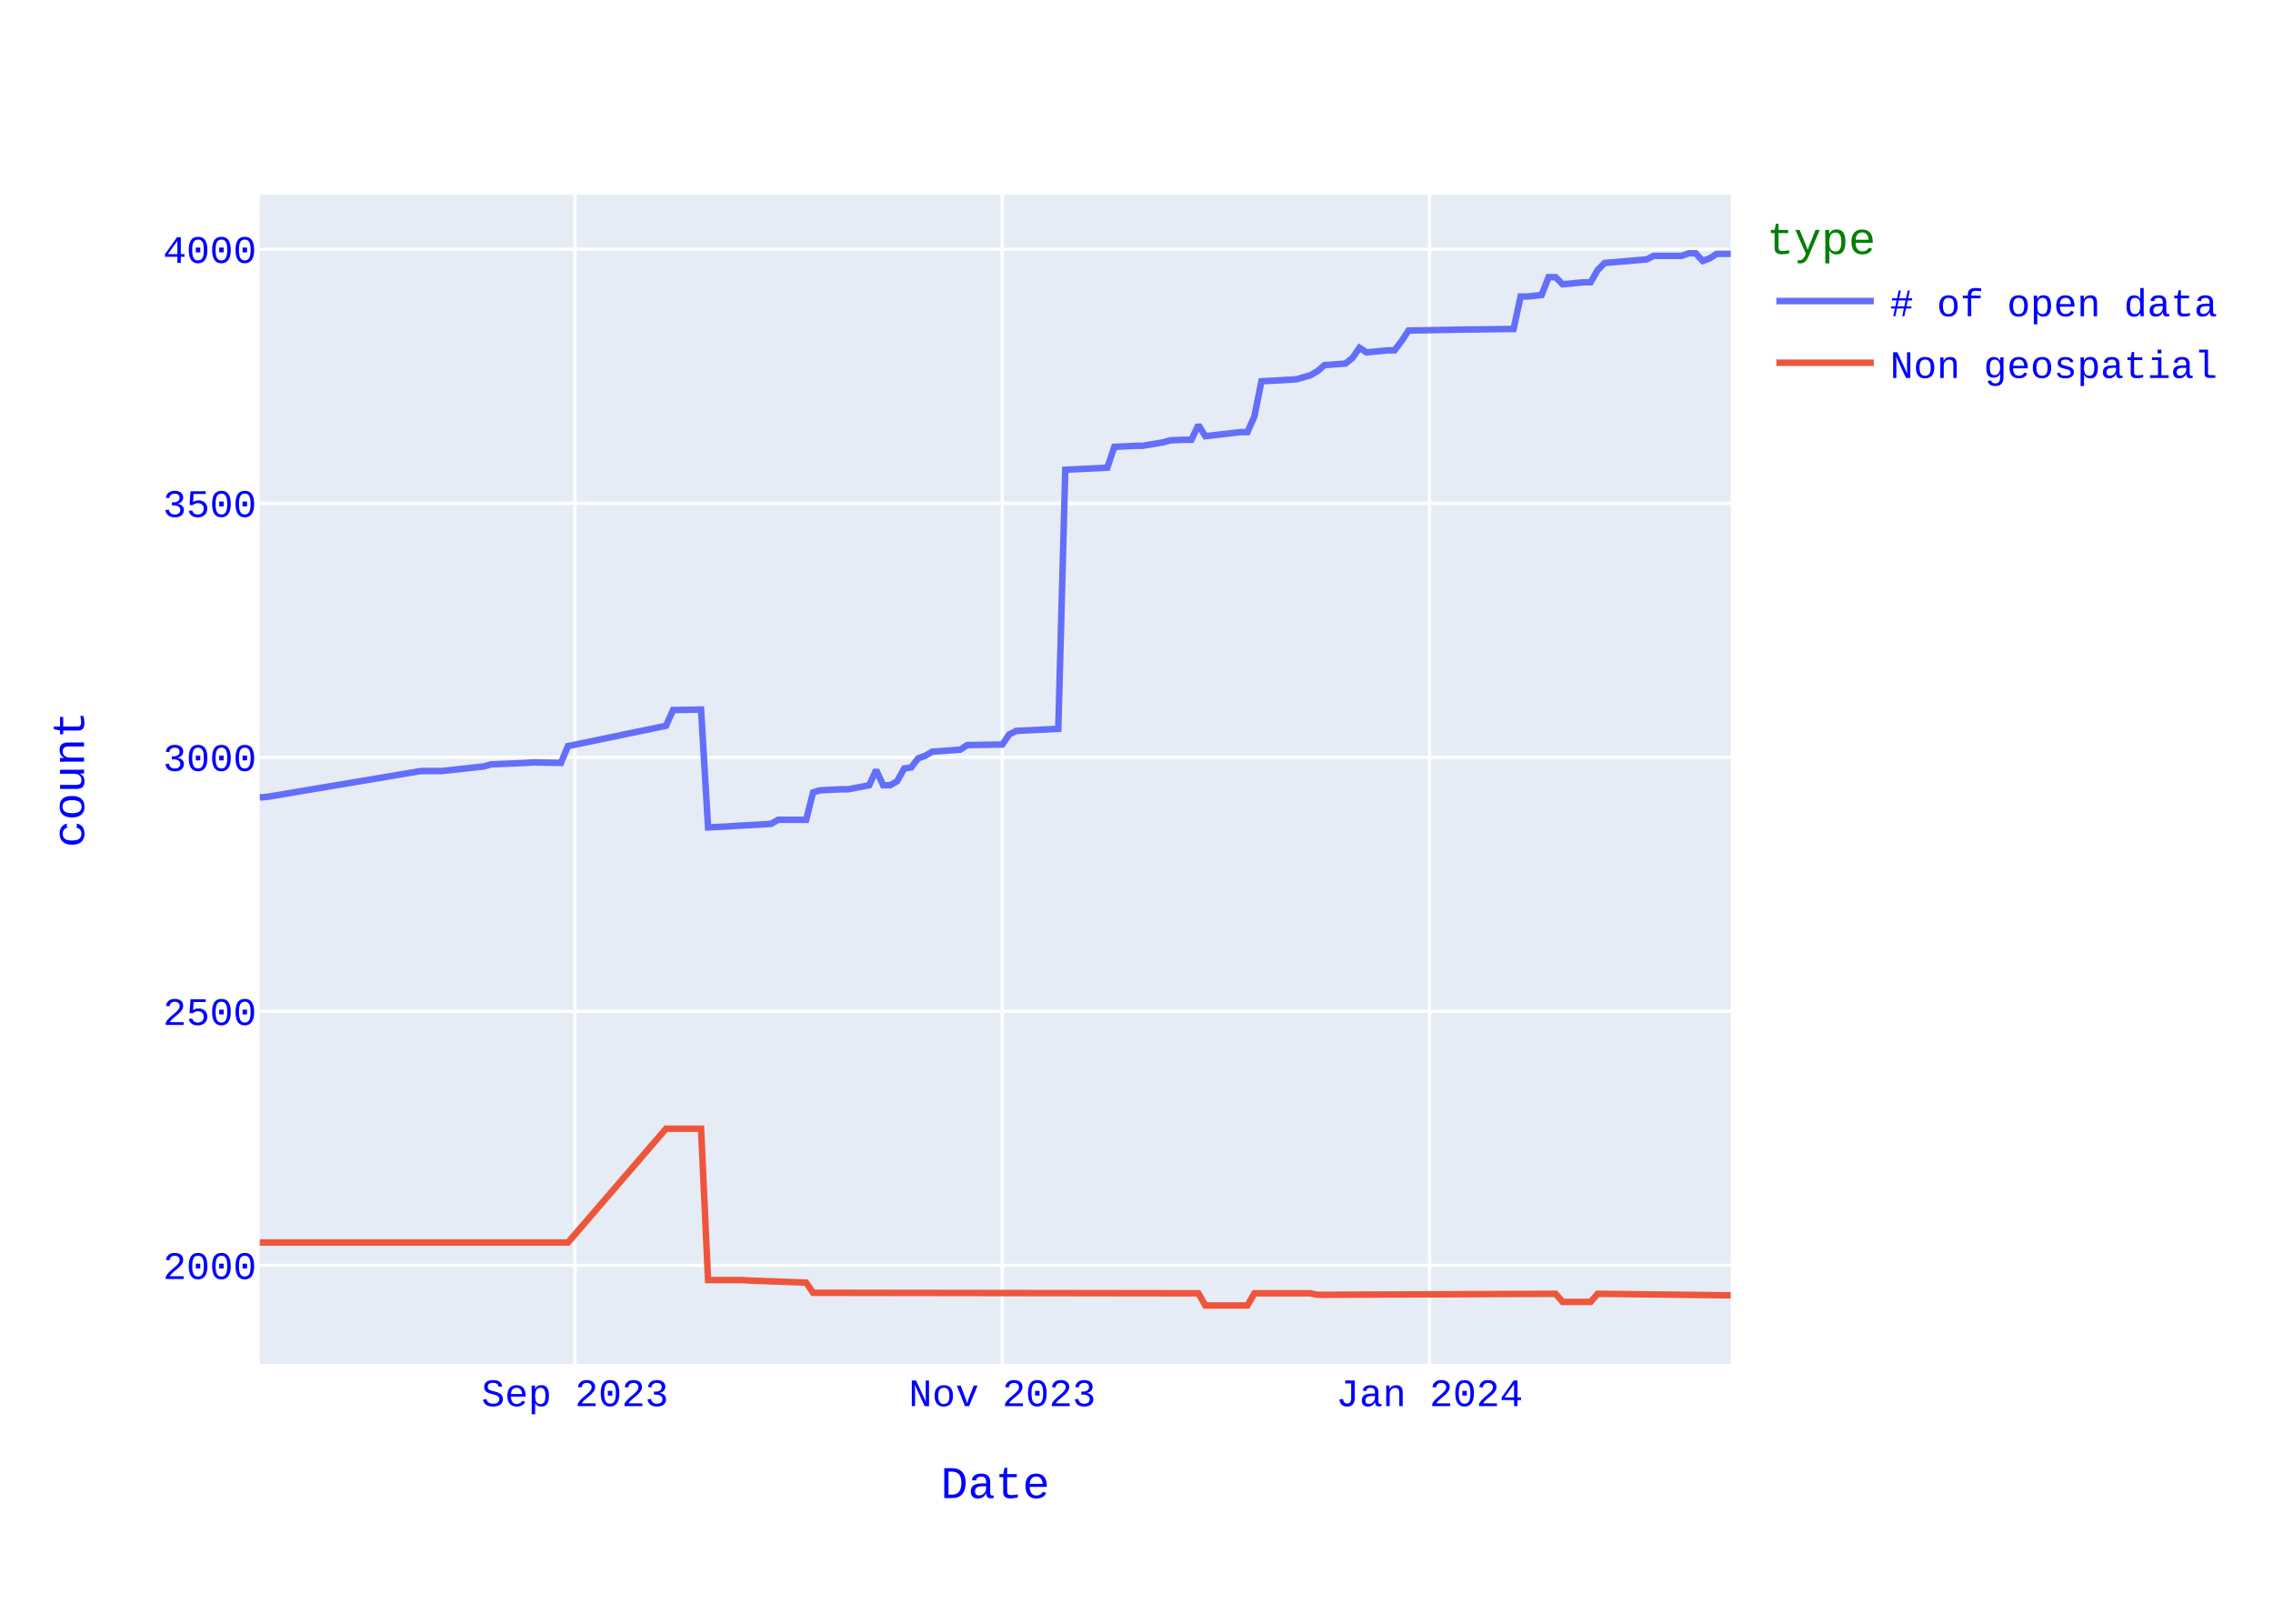
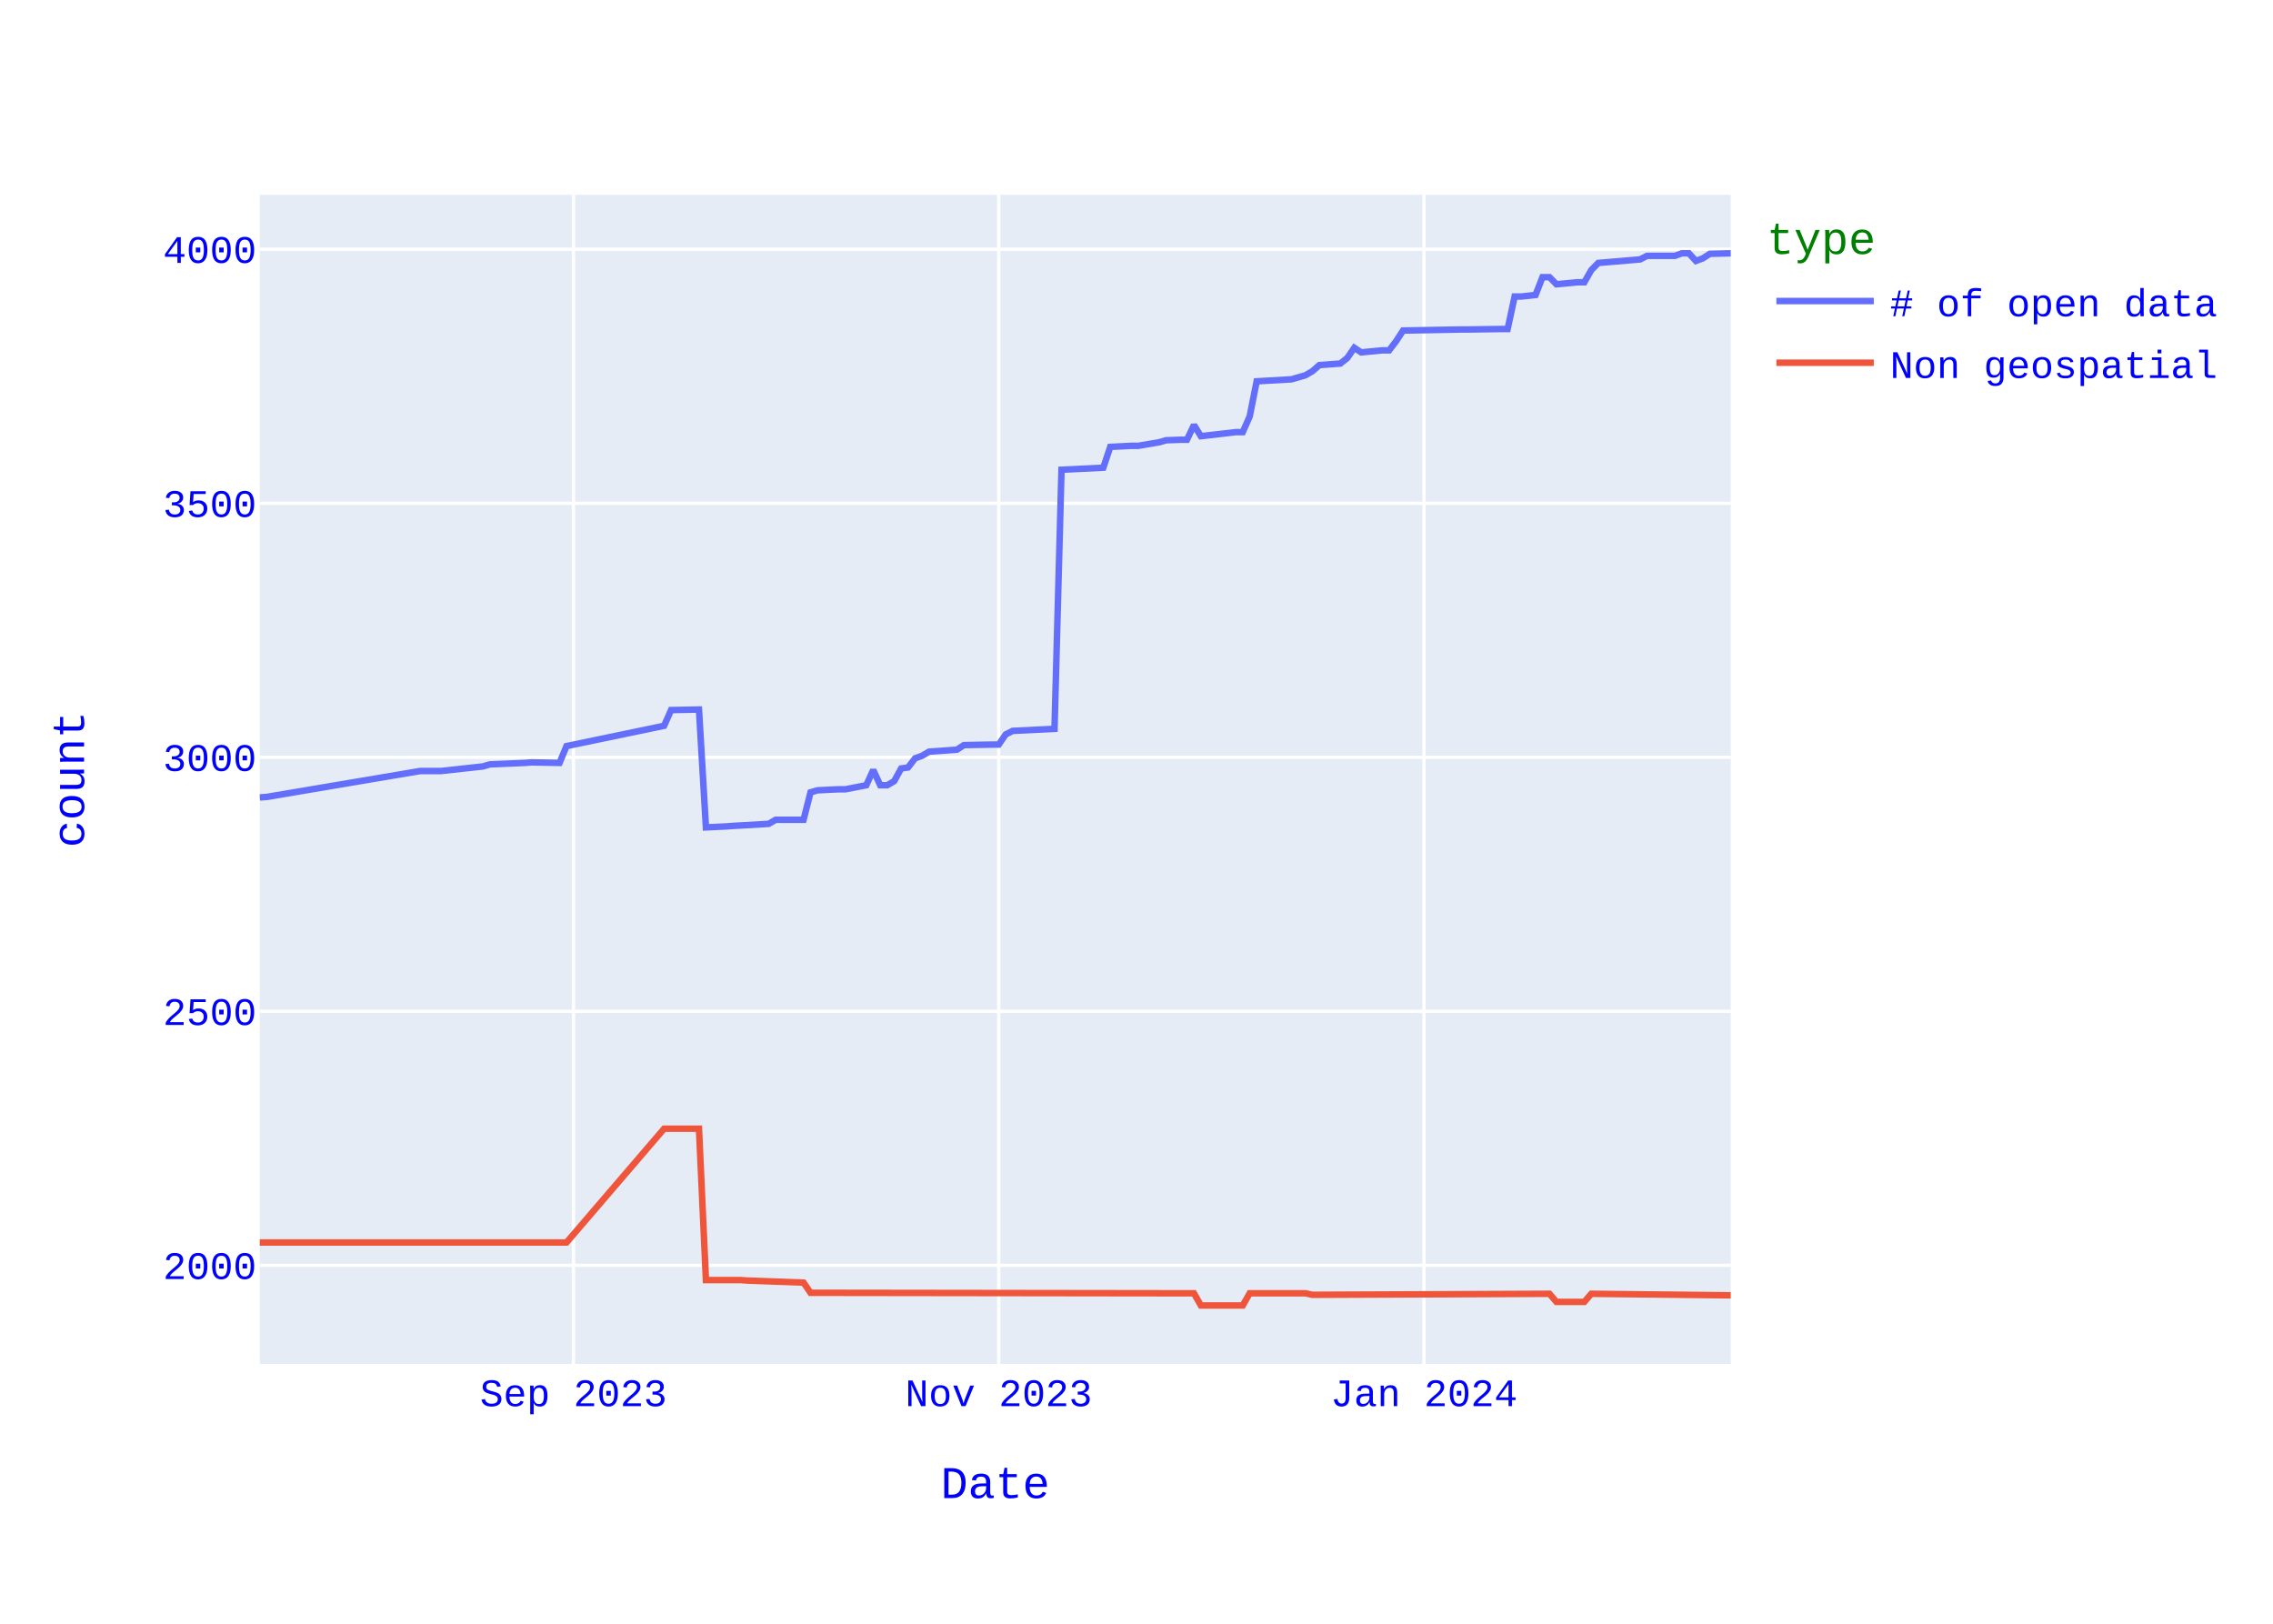
<svg xmlns="http://www.w3.org/2000/svg" class="main-svg" width="700" height="500" style="" viewBox="0 0 700 500">
  <rect x="0" y="0" width="700" height="500" style="fill: rgb(255, 255, 255); fill-opacity: 1;" />
-   <defs id="defs-a78d5e">
+   <defs id="defs-c2eb20">
    <g class="clips">
-       <clipPath id="clipa78d5exyplot" class="plotclip">
+       <clipPath id="clipc2eb20xyplot" class="plotclip">
        <rect width="453" height="360" />
      </clipPath>
-       <clipPath class="axesclip" id="clipa78d5ex">
+       <clipPath class="axesclip" id="clipc2eb20x">
        <rect x="80" y="0" width="453" height="500" />
      </clipPath>
-       <clipPath class="axesclip" id="clipa78d5ey">
+       <clipPath class="axesclip" id="clipc2eb20y">
        <rect x="0" y="60" width="700" height="360" />
      </clipPath>
-       <clipPath class="axesclip" id="clipa78d5exy">
+       <clipPath class="axesclip" id="clipc2eb20xy">
        <rect x="80" y="60" width="453" height="360" />
      </clipPath>
    </g>
    <g class="gradients" />
    <g class="patterns" />
  </defs>
  <g class="bglayer">
    <rect class="bg" x="80" y="60" width="453" height="360" style="fill: rgb(229, 236, 246); fill-opacity: 1; stroke-width: 0;" />
  </g>
  <g class="layer-below">
    <g class="imagelayer" />
    <g class="shapelayer" />
  </g>
  <g class="cartesianlayer">
    <g class="subplot xy">
      <g class="layer-subplot">
        <g class="shapelayer" />
        <g class="imagelayer" />
      </g>
      <g class="minor-gridlayer">
        <g class="x" />
        <g class="y" />
      </g>
      <g class="gridlayer">
        <g class="x">
-           <path class="xgrid crisp" transform="translate(177.07,0)" d="M0,60v360" style="stroke: rgb(255, 255, 255); stroke-opacity: 1; stroke-width: 1px;" />
-           <path class="xgrid crisp" transform="translate(308.66,0)" d="M0,60v360" style="stroke: rgb(255, 255, 255); stroke-opacity: 1; stroke-width: 1px;" />
-           <path class="xgrid crisp" transform="translate(440.24,0)" d="M0,60v360" style="stroke: rgb(255, 255, 255); stroke-opacity: 1; stroke-width: 1px;" />
+           <path class="xgrid crisp" transform="translate(176.61,0)" d="M0,60v360" style="stroke: rgb(255, 255, 255); stroke-opacity: 1; stroke-width: 1px;" />
+           <path class="xgrid crisp" transform="translate(307.57,0)" d="M0,60v360" style="stroke: rgb(255, 255, 255); stroke-opacity: 1; stroke-width: 1px;" />
+           <path class="xgrid crisp" transform="translate(438.54,0)" d="M0,60v360" style="stroke: rgb(255, 255, 255); stroke-opacity: 1; stroke-width: 1px;" />
        </g>
        <g class="y">
          <path class="ygrid crisp" transform="translate(0,389.64)" d="M80,0h453" style="stroke: rgb(255, 255, 255); stroke-opacity: 1; stroke-width: 1px;" />
          <path class="ygrid crisp" transform="translate(0,311.42)" d="M80,0h453" style="stroke: rgb(255, 255, 255); stroke-opacity: 1; stroke-width: 1px;" />
          <path class="ygrid crisp" transform="translate(0,233.19)" d="M80,0h453" style="stroke: rgb(255, 255, 255); stroke-opacity: 1; stroke-width: 1px;" />
          <path class="ygrid crisp" transform="translate(0,154.97)" d="M80,0h453" style="stroke: rgb(255, 255, 255); stroke-opacity: 1; stroke-width: 1px;" />
          <path class="ygrid crisp" transform="translate(0,76.75)" d="M80,0h453" style="stroke: rgb(255, 255, 255); stroke-opacity: 1; stroke-width: 1px;" />
        </g>
      </g>
      <g class="zerolinelayer" />
      <path class="xlines-below" />
      <path class="ylines-below" />
      <g class="overlines-below" />
      <g class="xaxislayer-below" />
      <g class="yaxislayer-below" />
      <g class="overaxes-below" />
-       <g class="plot" transform="translate(80,60)" clip-path="url(#clipa78d5exyplot)">
+       <g class="plot" transform="translate(80,60)" clip-path="url(#clipc2eb20xyplot)">
        <g class="scatterlayer mlayer">
-           <g class="trace scatter trace1772b5" style="stroke-miterlimit: 2; opacity: 1;">
+           <g class="trace scatter tracee6ae70" style="stroke-miterlimit: 2; opacity: 1;">
            <g class="fills" />
            <g class="errorbars" />
            <g class="lines">
-               <path class="js-line" d="M453,18.16L448.69,18.16L446.53,19.56L444.37,20.35L442.21,18L440.06,18L437.9,18.78L429.27,18.78L427.11,19.88L414.17,20.97L412.01,23.16L409.86,26.92L407.7,26.92L401.23,27.54L399.07,25.35L396.91,25.35L394.76,30.83L390.44,31.3L388.29,31.3L386.13,41.31L383.97,41.31L373.19,41.47L371.03,41.47L353.77,41.78L351.61,45.07L349.46,47.88L347.3,47.88L340.83,48.51L338.67,47.1L336.51,50.23L334.36,51.95L327.89,52.42L325.73,54.3L323.57,55.55L319.26,56.8L308.47,57.42L306.31,68.22L304.16,73.07L302,73.07L291.21,74.32L289.06,70.88L286.9,75.42L284.74,75.42L280.43,75.57L278.27,76.2L271.8,77.29L269.64,77.29L263.17,77.61L261.01,84.02L248.07,84.65L245.91,164.43L232.97,165.06L230.81,166.15L228.66,169.28L226.5,169.28L217.87,169.44L215.71,170.85L207.09,171.47L204.93,172.73L202.77,173.51L200.61,176.32L198.46,176.64L196.3,180.55L194.14,181.8L191.99,181.8L189.83,177.11L187.67,181.8L181.2,183.05L179.04,183.05L172.57,183.36L170.41,183.99L168.26,192.44L166.1,192.44L159.63,192.44L157.47,193.69L146.69,194.31L144.53,194.47L138.06,194.78L135.9,158.49L127.27,158.65L125.11,163.49L94.91,169.75L92.76,174.92L84.13,174.76L81.97,174.92L71.19,175.38L69.03,176.01L56.09,177.42L53.93,177.42L49.61,177.42L2.16,185.4L0,185.55" style="vector-effect: none; fill: none; stroke: rgb(99, 110, 250); stroke-opacity: 1; stroke-width: 2px; opacity: 1;" />
+               <path class="js-line" d="M453,18L446.56,18.16L444.41,19.56L442.27,20.35L440.12,18L437.97,18L435.82,18.78L427.24,18.78L425.09,19.88L412.21,20.97L410.06,23.16L407.91,26.92L405.77,26.92L399.33,27.54L397.18,25.35L395.03,25.35L392.89,30.83L388.59,31.3L386.45,31.3L384.3,41.31L382.15,41.31L371.42,41.47L369.27,41.47L352.09,41.78L349.95,45.07L347.8,47.88L345.65,47.88L339.21,48.51L337.07,47.1L334.92,50.23L332.77,51.95L326.33,52.42L324.18,54.3L322.04,55.55L317.74,56.8L307.01,57.42L304.86,68.22L302.72,73.07L300.57,73.07L289.83,74.32L287.69,70.88L285.54,75.42L283.39,75.42L279.1,75.57L276.95,76.2L270.51,77.29L268.36,77.29L261.92,77.61L259.78,84.02L246.9,84.65L244.75,164.43L231.87,165.06L229.72,166.15L227.57,169.28L225.43,169.28L216.84,169.44L214.69,170.85L206.1,171.47L203.96,172.73L201.81,173.51L199.66,176.32L197.52,176.64L195.37,180.55L193.22,181.8L191.08,181.8L188.93,177.11L186.78,181.8L180.34,183.05L178.19,183.05L171.75,183.36L169.61,183.99L167.46,192.44L165.31,192.44L158.87,192.44L156.73,193.69L145.99,194.31L143.84,194.47L137.4,194.78L135.26,158.49L126.67,158.65L124.52,163.49L94.46,169.75L92.32,174.92L83.73,174.76L81.58,174.92L70.85,175.38L68.7,176.01L55.82,177.42L53.67,177.42L49.38,177.42L2.15,185.4L0,185.55" style="vector-effect: none; fill: none; stroke: rgb(99, 110, 250); stroke-opacity: 1; stroke-width: 2px; opacity: 1;" />
            </g>
            <g class="points" />
            <g class="text" />
          </g>
-           <g class="trace scatter traced0d45c" style="stroke-miterlimit: 2; opacity: 1;">
+           <g class="trace scatter trace55a69c" style="stroke-miterlimit: 2; opacity: 1;">
            <g class="fills" />
            <g class="errorbars" />
            <g class="lines">
-               <path class="js-line" d="M453,338.87L412.01,338.4L409.86,340.9L401.23,340.9L399.07,338.4L325.73,338.71L323.57,338.25L306.31,338.25L304.16,342L291.21,342L289.06,338.25L170.41,338.09L168.26,334.96L151,334.33L148.84,334.18L138.06,334.18L135.9,287.56L125.11,287.56L94.91,322.6L0,322.6" style="vector-effect: none; fill: none; stroke: rgb(239, 85, 59); stroke-opacity: 1; stroke-width: 2px; opacity: 1;" />
+               <path class="js-line" d="M453,338.87L410.06,338.4L407.91,340.9L399.33,340.9L397.18,338.4L324.18,338.71L322.04,338.25L304.86,338.25L302.72,342L289.83,342L287.69,338.25L169.61,338.09L167.46,334.96L150.28,334.33L148.14,334.18L137.4,334.18L135.26,287.56L124.52,287.56L94.46,322.6L0,322.6" style="vector-effect: none; fill: none; stroke: rgb(239, 85, 59); stroke-opacity: 1; stroke-width: 2px; opacity: 1;" />
            </g>
            <g class="points" />
            <g class="text" />
          </g>
        </g>
      </g>
      <g class="overplot" />
      <path class="xlines-above crisp" d="M0,0" style="fill: none;" />
      <path class="ylines-above crisp" d="M0,0" style="fill: none;" />
      <g class="overlines-above" />
      <g class="xaxislayer-above">
        <g class="xtick">
-           <text text-anchor="middle" x="0" y="433" transform="translate(177.07,0)" style="font-family: 'Courier New'; font-size: 12px; fill: rgb(0, 0, 255); fill-opacity: 1; white-space: pre; opacity: 1;">Sep 2023</text>
+           <text text-anchor="middle" x="0" y="433" transform="translate(176.61,0)" style="font-family: 'Courier New'; font-size: 12px; fill: rgb(0, 0, 255); fill-opacity: 1; white-space: pre; opacity: 1;">Sep 2023</text>
        </g>
        <g class="xtick">
-           <text text-anchor="middle" x="0" y="433" style="font-family: 'Courier New'; font-size: 12px; fill: rgb(0, 0, 255); fill-opacity: 1; white-space: pre; opacity: 1;" transform="translate(308.66,0)">Nov 2023</text>
+           <text text-anchor="middle" x="0" y="433" style="font-family: 'Courier New'; font-size: 12px; fill: rgb(0, 0, 255); fill-opacity: 1; white-space: pre; opacity: 1;" transform="translate(307.57,0)">Nov 2023</text>
        </g>
        <g class="xtick">
-           <text text-anchor="middle" x="0" y="433" style="font-family: 'Courier New'; font-size: 12px; fill: rgb(0, 0, 255); fill-opacity: 1; white-space: pre; opacity: 1;" transform="translate(440.24,0)">Jan 2024</text>
+           <text text-anchor="middle" x="0" y="433" style="font-family: 'Courier New'; font-size: 12px; fill: rgb(0, 0, 255); fill-opacity: 1; white-space: pre; opacity: 1;" transform="translate(438.54,0)">Jan 2024</text>
        </g>
      </g>
      <g class="yaxislayer-above">
        <g class="ytick">
          <text text-anchor="end" x="79" y="4.2" transform="translate(0,389.64)" style="font-family: 'Courier New'; font-size: 12px; fill: rgb(0, 0, 255); fill-opacity: 1; white-space: pre; opacity: 1;">2000</text>
        </g>
        <g class="ytick">
          <text text-anchor="end" x="79" y="4.2" style="font-family: 'Courier New'; font-size: 12px; fill: rgb(0, 0, 255); fill-opacity: 1; white-space: pre; opacity: 1;" transform="translate(0,311.42)">2500</text>
        </g>
        <g class="ytick">
          <text text-anchor="end" x="79" y="4.2" style="font-family: 'Courier New'; font-size: 12px; fill: rgb(0, 0, 255); fill-opacity: 1; white-space: pre; opacity: 1;" transform="translate(0,233.19)">3000</text>
        </g>
        <g class="ytick">
          <text text-anchor="end" x="79" y="4.2" style="font-family: 'Courier New'; font-size: 12px; fill: rgb(0, 0, 255); fill-opacity: 1; white-space: pre; opacity: 1;" transform="translate(0,154.97)">3500</text>
        </g>
        <g class="ytick">
          <text text-anchor="end" x="79" y="4.2" style="font-family: 'Courier New'; font-size: 12px; fill: rgb(0, 0, 255); fill-opacity: 1; white-space: pre; opacity: 1;" transform="translate(0,76.75)">4000</text>
        </g>
      </g>
      <g class="overaxes-above" />
    </g>
  </g>
  <g class="polarlayer" />
  <g class="smithlayer" />
  <g class="ternarylayer" />
  <g class="geolayer" />
  <g class="funnelarealayer" />
  <g class="pielayer" />
  <g class="iciclelayer" />
  <g class="treemaplayer" />
  <g class="sunburstlayer" />
  <g class="glimages" />
-   <defs id="topdefs-a78d5e">
+   <defs id="topdefs-c2eb20">
    <g class="clips" />
-     <clipPath id="legenda78d5e">
+     <clipPath id="legendc2eb20">
      <rect width="146" height="67" x="0" y="0" />
    </clipPath>
  </defs>
  <g class="layer-above">
    <g class="imagelayer" />
    <g class="shapelayer" />
  </g>
  <g class="infolayer">
    <g class="legend" pointer-events="all" transform="translate(542.06,60)">
      <rect class="bg" shape-rendering="crispEdges" style="stroke: rgb(68, 68, 68); stroke-opacity: 1; fill: rgb(255, 255, 255); fill-opacity: 1; stroke-width: 0px;" width="146" height="67" x="0" y="0" />
-       <g class="scrollbox" transform="" clip-path="url(#legenda78d5e)">
+       <g class="scrollbox" transform="" clip-path="url(#legendc2eb20)">
        <text class="legendtitletext" text-anchor="start" x="2" y="18.2" style="font-family: 'Courier New'; font-size: 14px; fill: rgb(0, 128, 0); fill-opacity: 1; white-space: pre;">type</text>
        <g class="groups" transform="">
          <g class="traces" transform="translate(0,32.7)" style="opacity: 1;">
            <text class="legendtext" text-anchor="start" x="40" y="4.68" style="font-family: 'Courier New'; font-size: 12px; fill: rgb(0, 0, 255); fill-opacity: 1; white-space: pre;"># of open data</text>
            <g class="layers" style="opacity: 1;">
              <g class="legendfill" />
              <g class="legendlines">
                <path class="js-line" d="M5,0h30" style="fill: none; stroke: rgb(99, 110, 250); stroke-opacity: 1; stroke-width: 2px;" />
              </g>
              <g class="legendsymbols">
                <g class="legendpoints" />
              </g>
            </g>
            <rect class="legendtoggle" x="0" y="-9.5" width="140.828" height="19" style="fill: rgb(0, 0, 0); fill-opacity: 0;" />
          </g>
        </g>
        <g class="groups" transform="">
          <g class="traces" transform="translate(0,51.7)" style="opacity: 1;">
            <text class="legendtext" text-anchor="start" x="40" y="4.68" style="font-family: 'Courier New'; font-size: 12px; fill: rgb(0, 0, 255); fill-opacity: 1; white-space: pre;">Non geospatial</text>
            <g class="layers" style="opacity: 1;">
              <g class="legendfill" />
              <g class="legendlines">
                <path class="js-line" d="M5,0h30" style="fill: none; stroke: rgb(239, 85, 59); stroke-opacity: 1; stroke-width: 2px;" />
              </g>
              <g class="legendsymbols">
                <g class="legendpoints" />
              </g>
            </g>
            <rect class="legendtoggle" x="0" y="-9.5" width="140.828" height="19" style="fill: rgb(0, 0, 0); fill-opacity: 0;" />
          </g>
        </g>
      </g>
      <rect class="scrollbar" rx="20" ry="3" width="0" height="0" style="fill: rgb(128, 139, 164); fill-opacity: 1;" x="0" y="0" />
    </g>
    <g class="g-gtitle" />
    <g class="g-xtitle">
      <text class="xtitle" x="306.5" y="461.3" text-anchor="middle" style="font-family: 'Courier New'; font-size: 14px; fill: rgb(0, 0, 255); opacity: 1; font-weight: normal; white-space: pre;">Date</text>
    </g>
    <g class="g-ytitle">
      <text class="ytitle" transform="rotate(-90,25.8875,240)" x="25.888" y="240" text-anchor="middle" style="font-family: 'Courier New'; font-size: 14px; fill: rgb(0, 0, 255); opacity: 1; font-weight: normal; white-space: pre;">count</text>
    </g>
  </g>
</svg>
